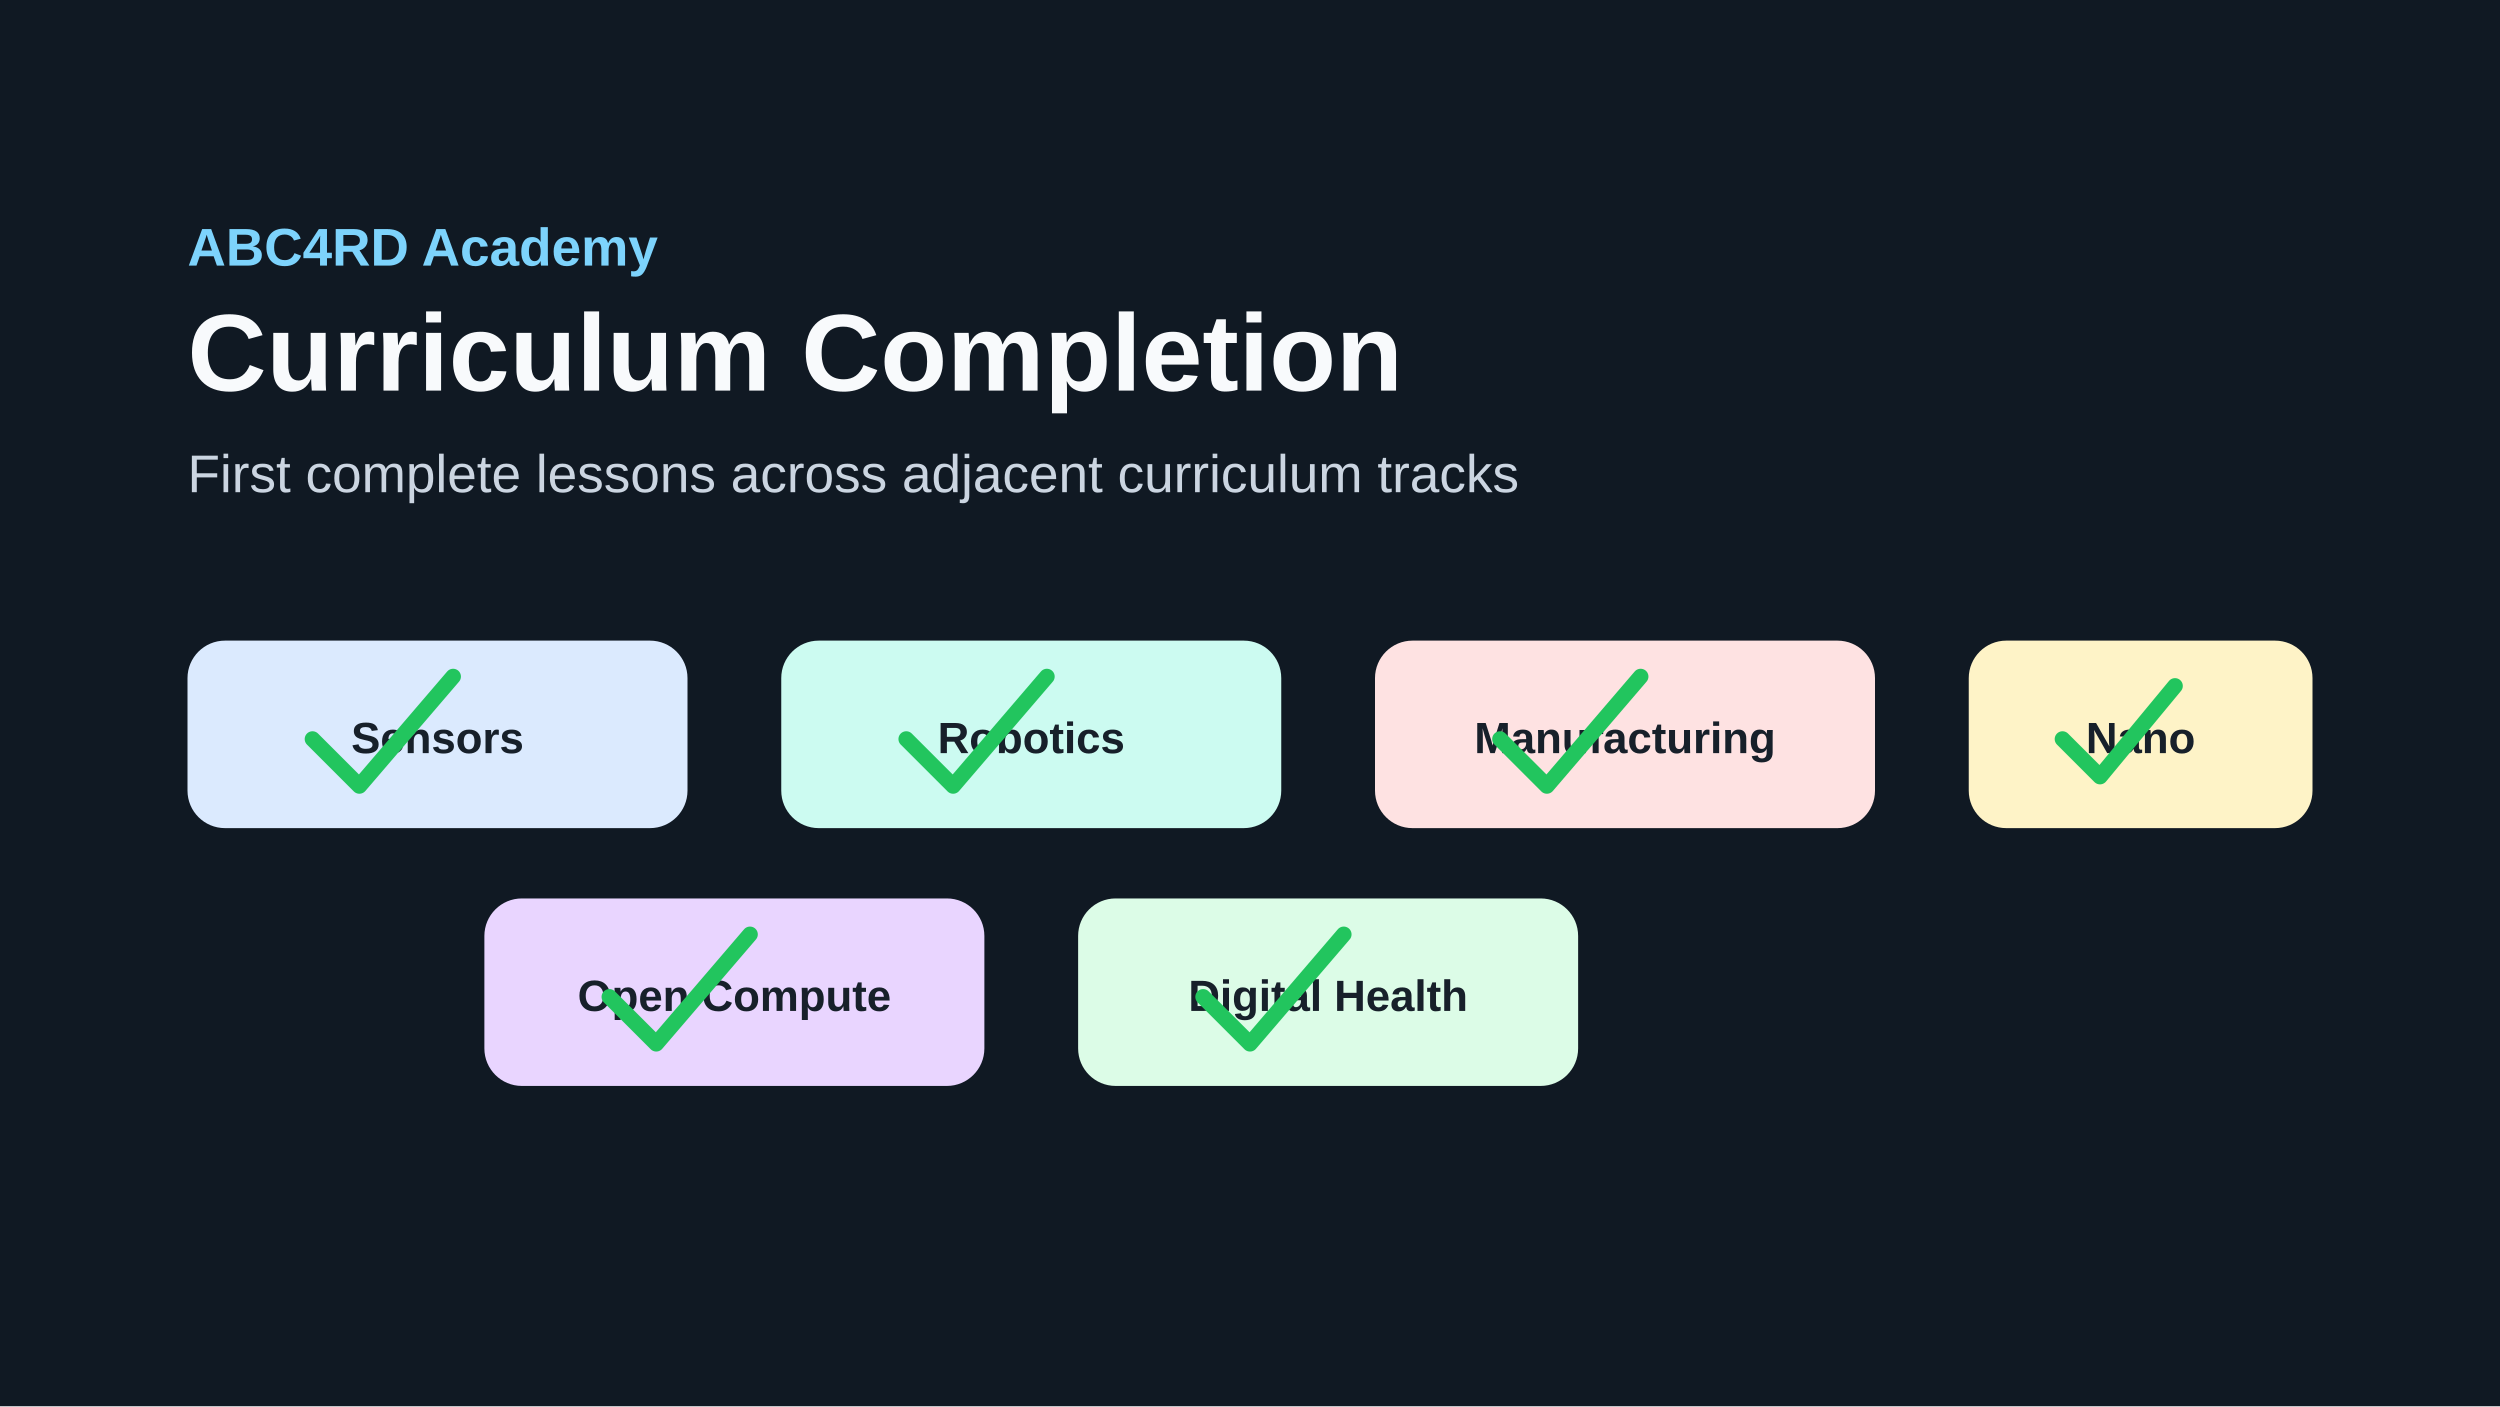
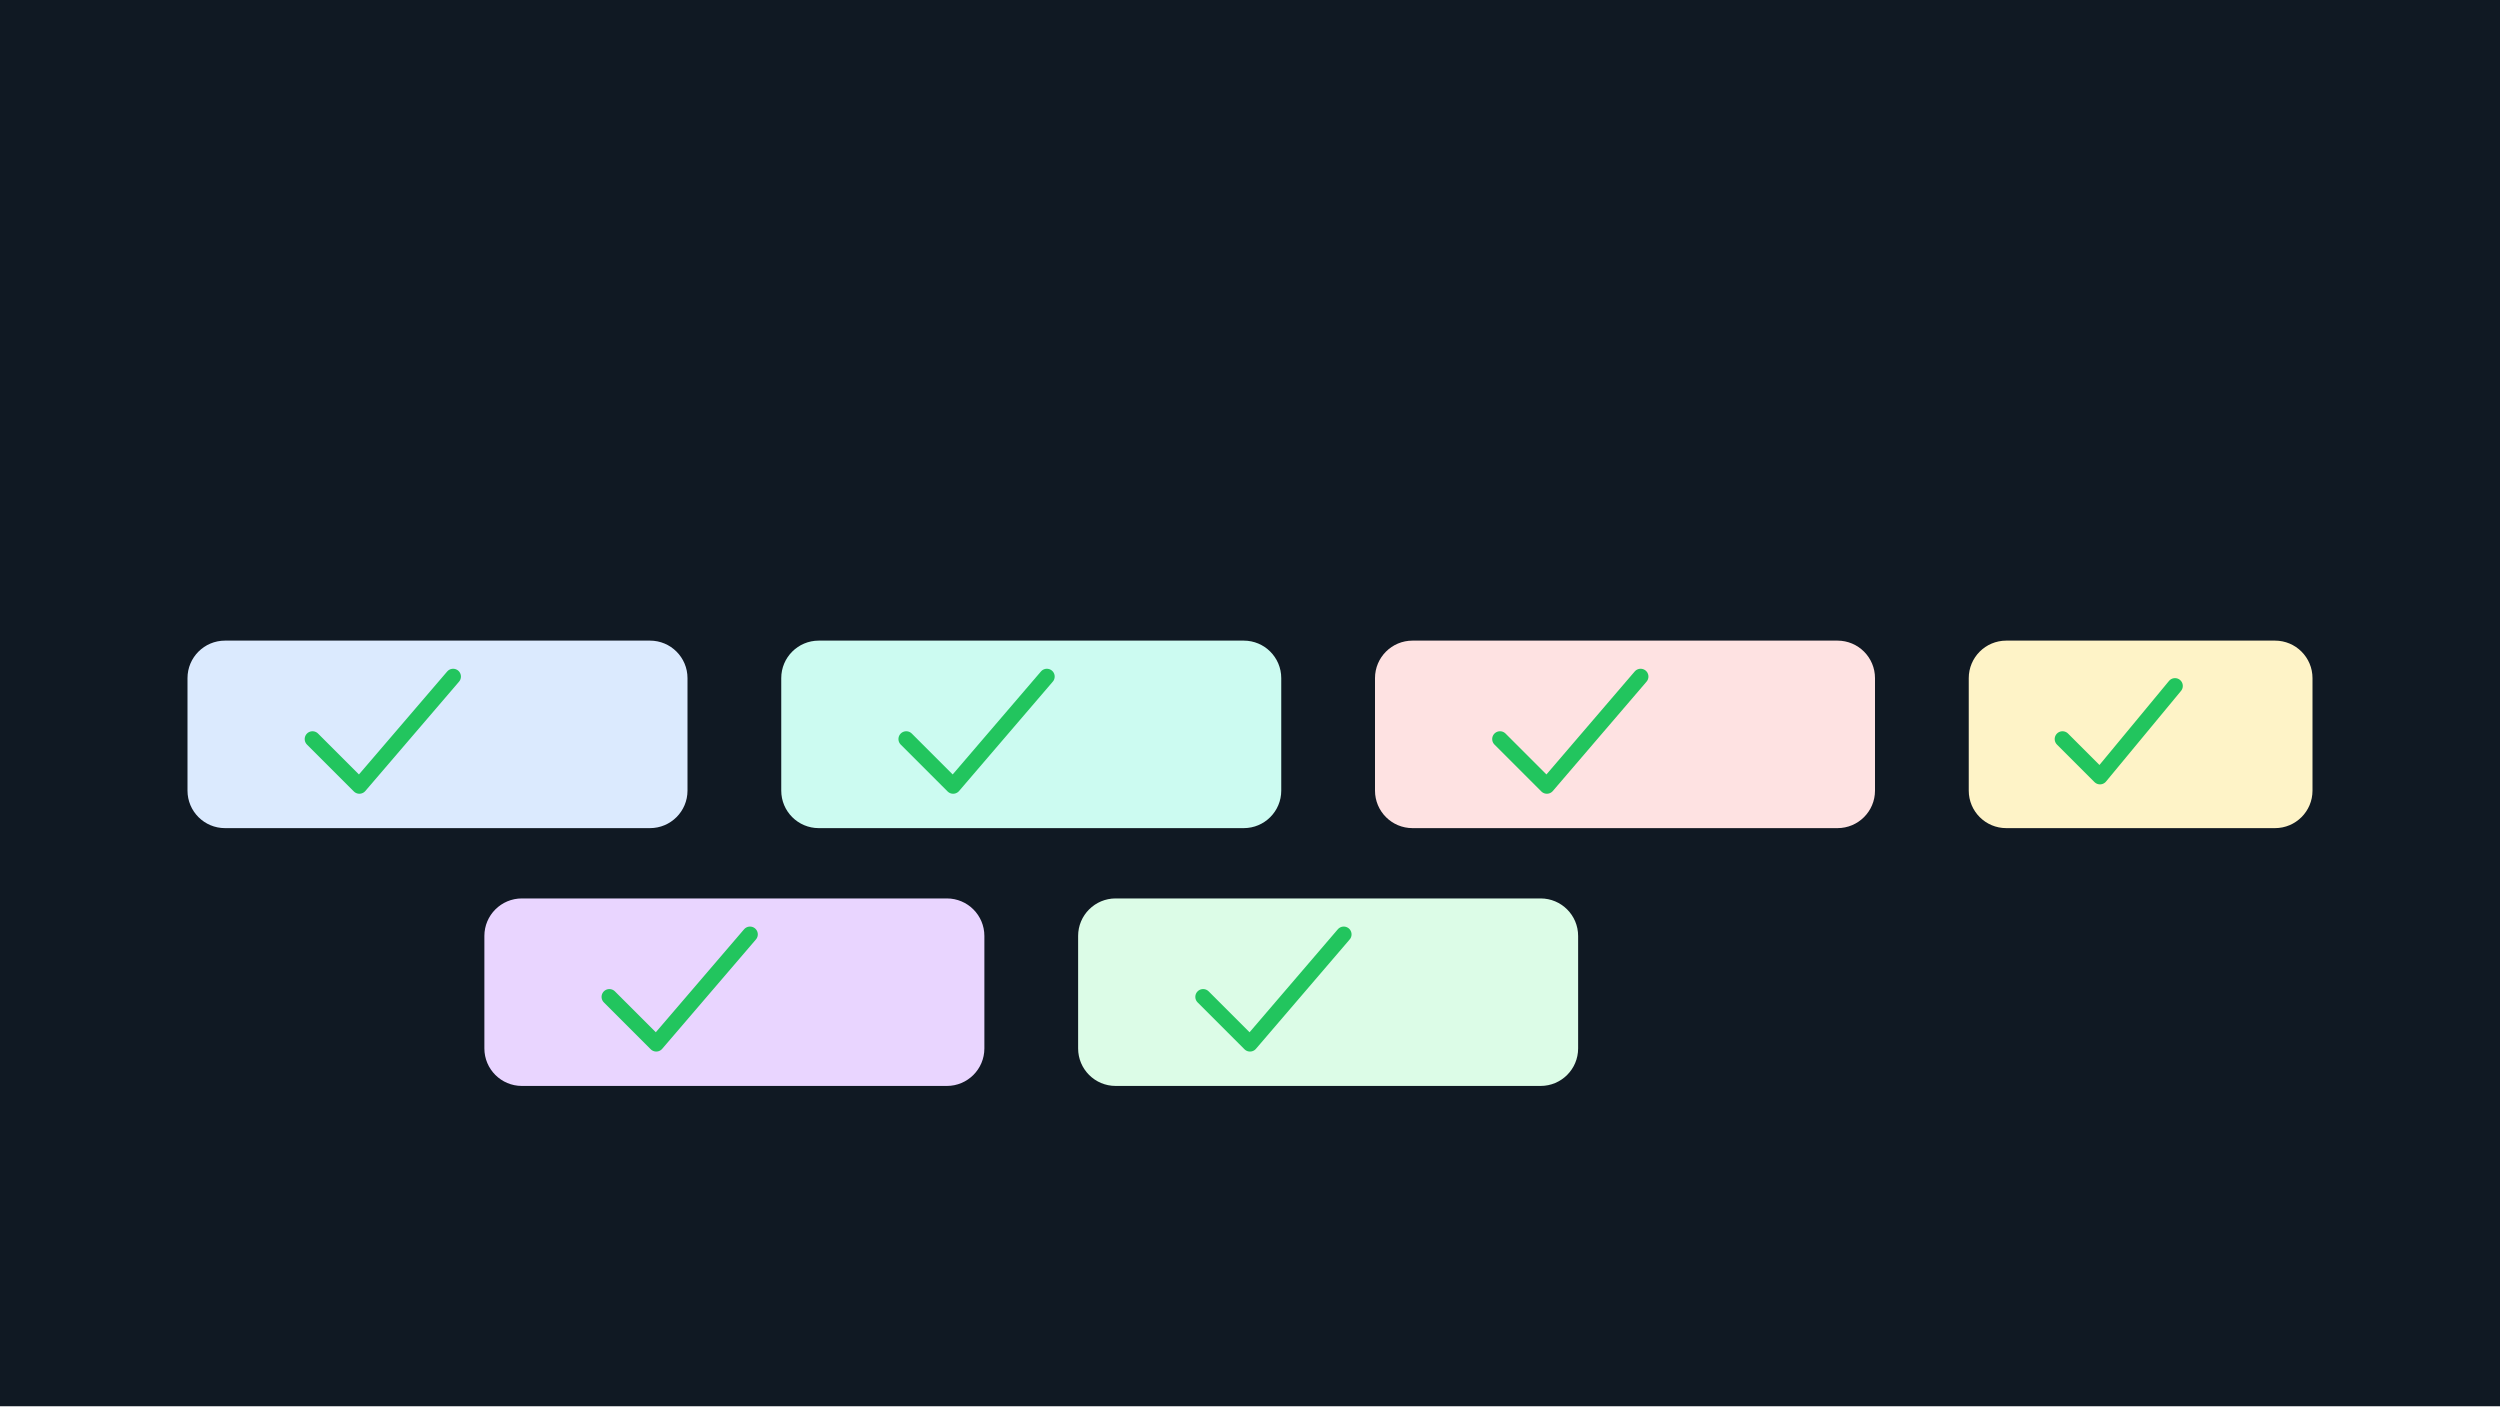
<svg xmlns="http://www.w3.org/2000/svg" viewBox="0 0 1600 900" role="img" aria-labelledby="title desc">
  <rect width="1600" height="900" fill="#101923" />
  <g font-family="Segoe UI, Arial, sans-serif">
-     <text x="120" y="170" font-size="34" fill="#7dd3fc" font-weight="700">ABC4RD Academy</text>
-     <text x="120" y="250" font-size="70" fill="#f8fafc" font-weight="800">Curriculum Completion</text>
-     <text x="120" y="315" font-size="34" fill="#cbd5e1">First complete lessons across adjacent curriculum tracks</text>
+     
+     
+     
  </g>
  <g>
    <rect x="120" y="410" width="320" height="120" rx="24" fill="#dbeafe" />
    <rect x="500" y="410" width="320" height="120" rx="24" fill="#ccfbf1" />
    <rect x="880" y="410" width="320" height="120" rx="24" fill="#fee2e2" />
    <rect x="1260" y="410" width="220" height="120" rx="24" fill="#fef3c7" />
    <rect x="310" y="575" width="320" height="120" rx="24" fill="#e9d5ff" />
    <rect x="690" y="575" width="320" height="120" rx="24" fill="#dcfce7" />
  </g>
  <g font-family="Segoe UI, Arial, sans-serif" font-size="28" font-weight="700" fill="#17202a" text-anchor="middle">
-     <text x="280" y="482">Sensors</text>
-     <text x="660" y="482">Robotics</text>
-     <text x="1040" y="482">Manufacturing</text>
-     <text x="1370" y="482">Nano</text>
-     <text x="470" y="647">Open Compute</text>
-     <text x="850" y="647">Digital Health</text>
+     
+     
  </g>
  <g stroke="#22c55e" stroke-width="10" fill="none" stroke-linecap="round" stroke-linejoin="round">
    <path d="M200 473 l30 30 l60 -70" />
    <path d="M580 473 l30 30 l60 -70" />
    <path d="M960 473 l30 30 l60 -70" />
    <path d="M1320 473 l24 24 l48 -58" />
    <path d="M390 638 l30 30 l60 -70" />
    <path d="M770 638 l30 30 l60 -70" />
  </g>
</svg>
